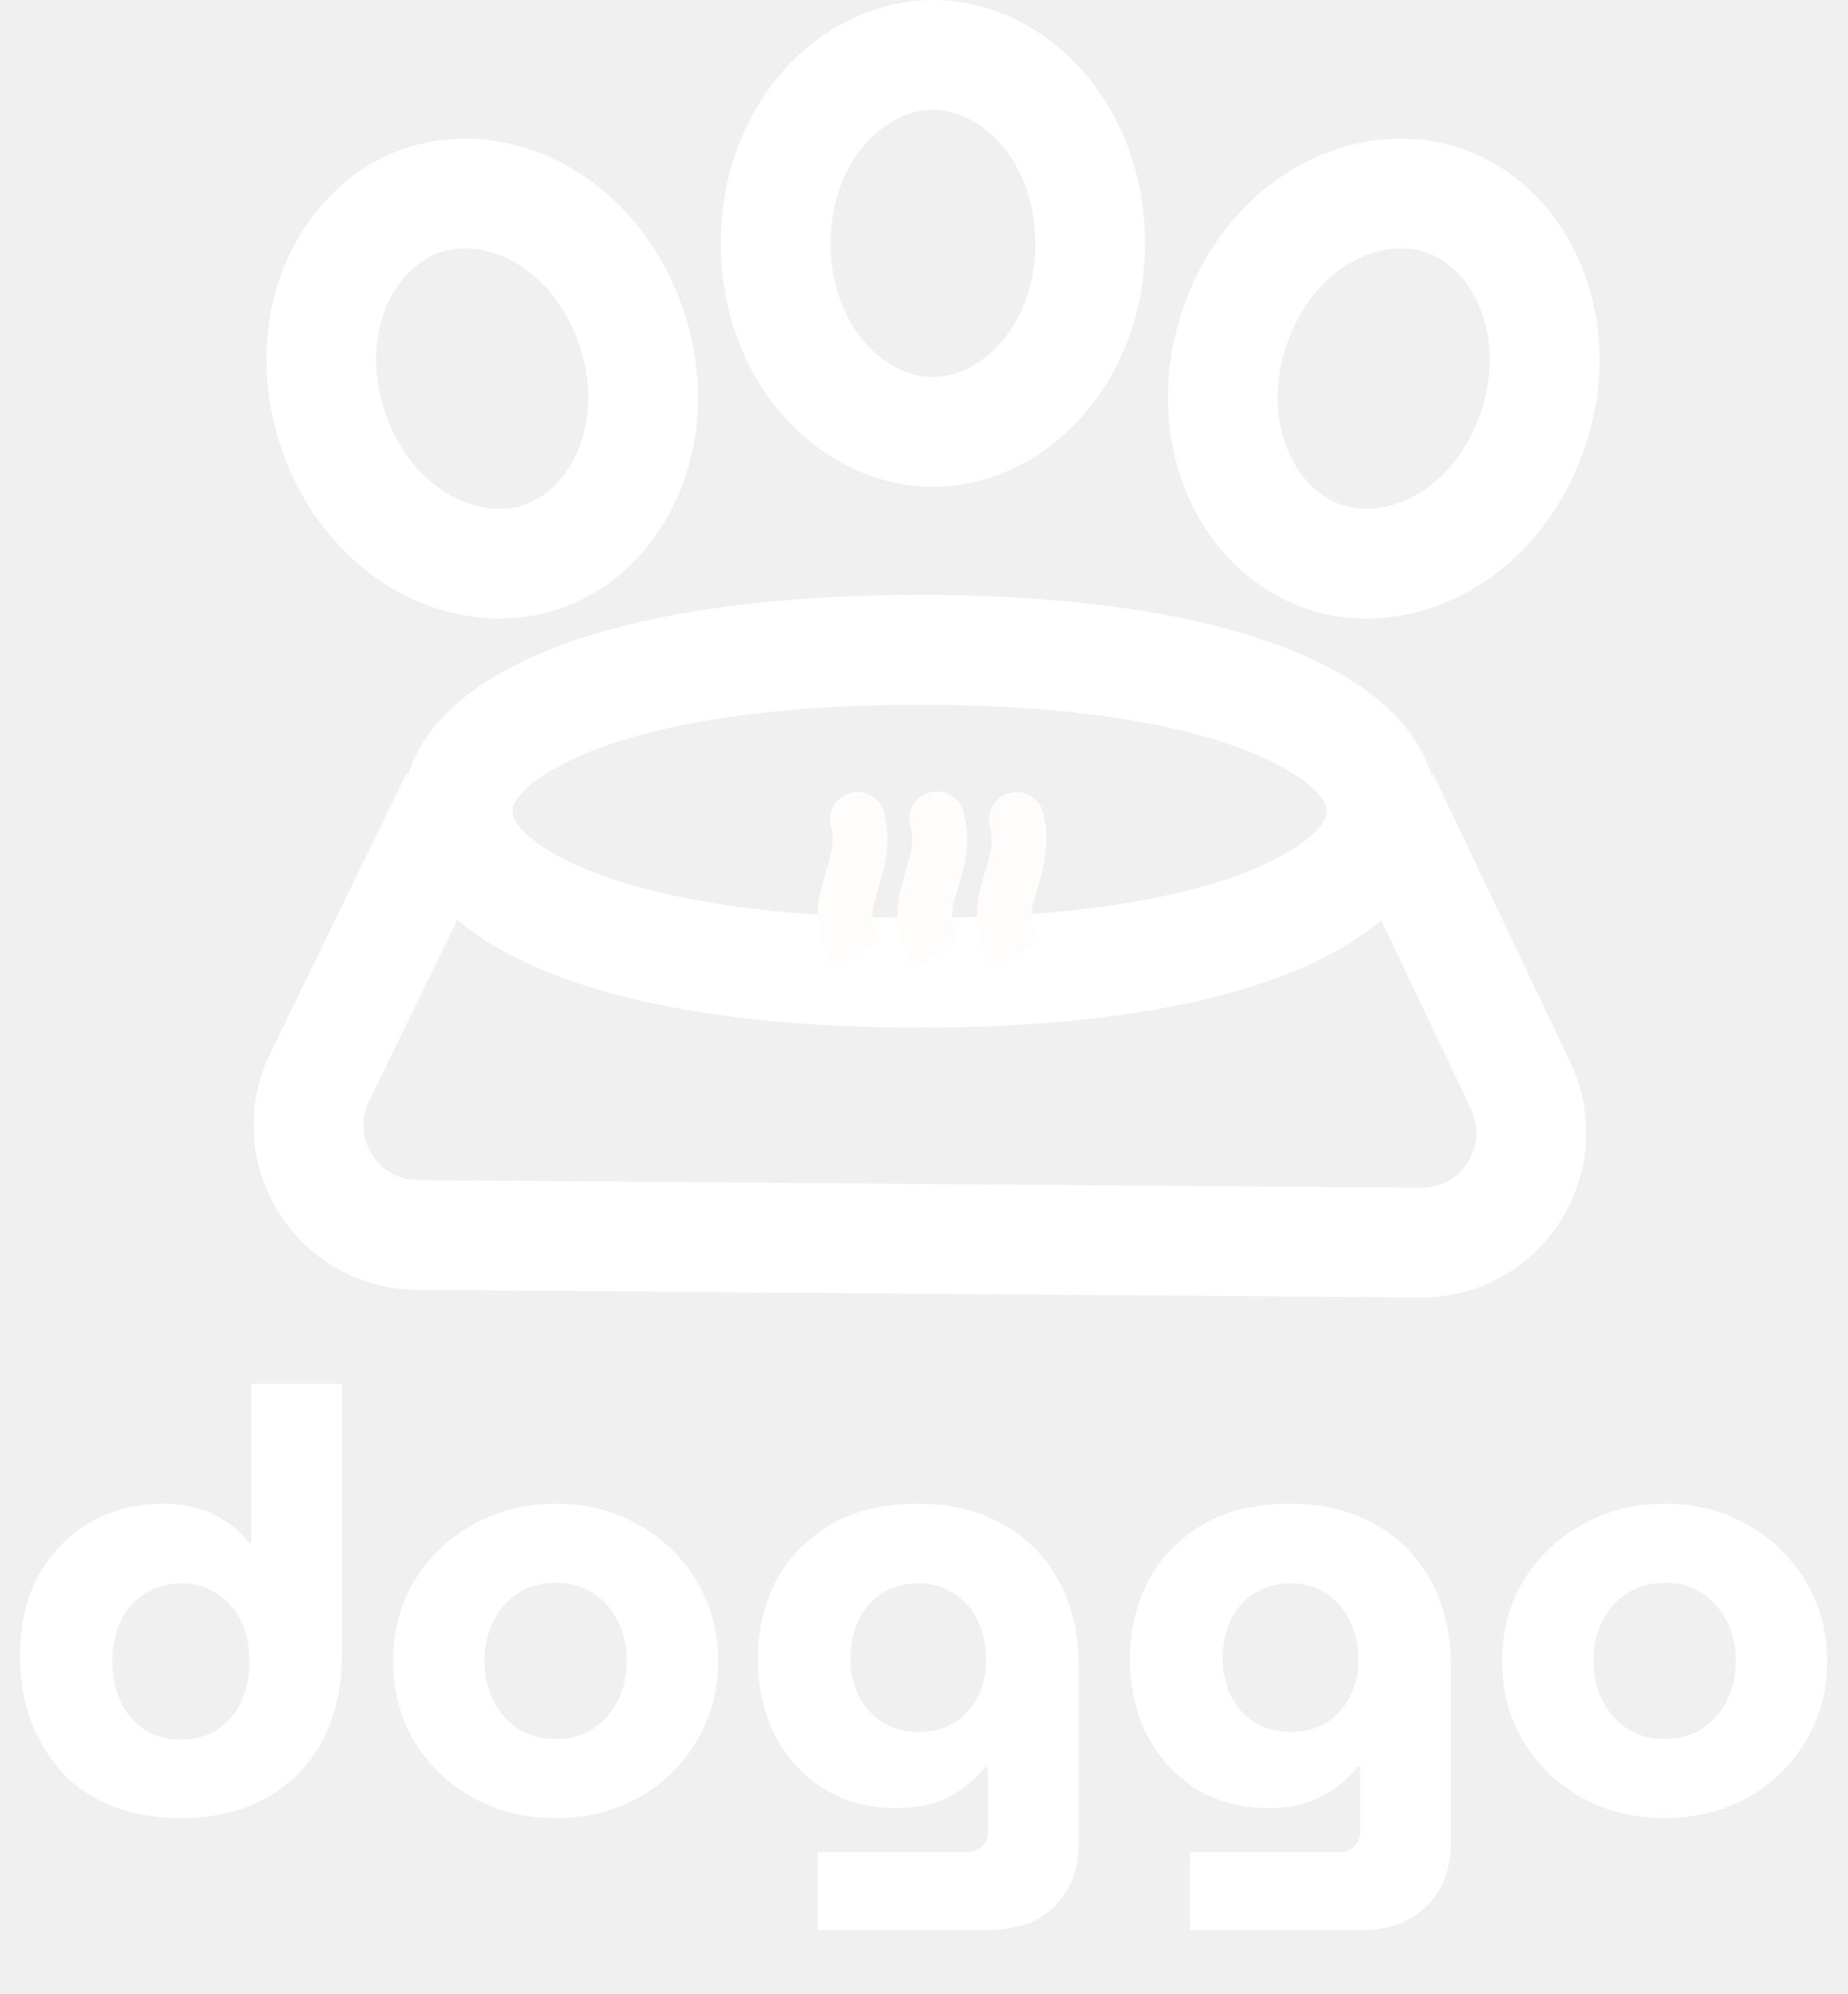
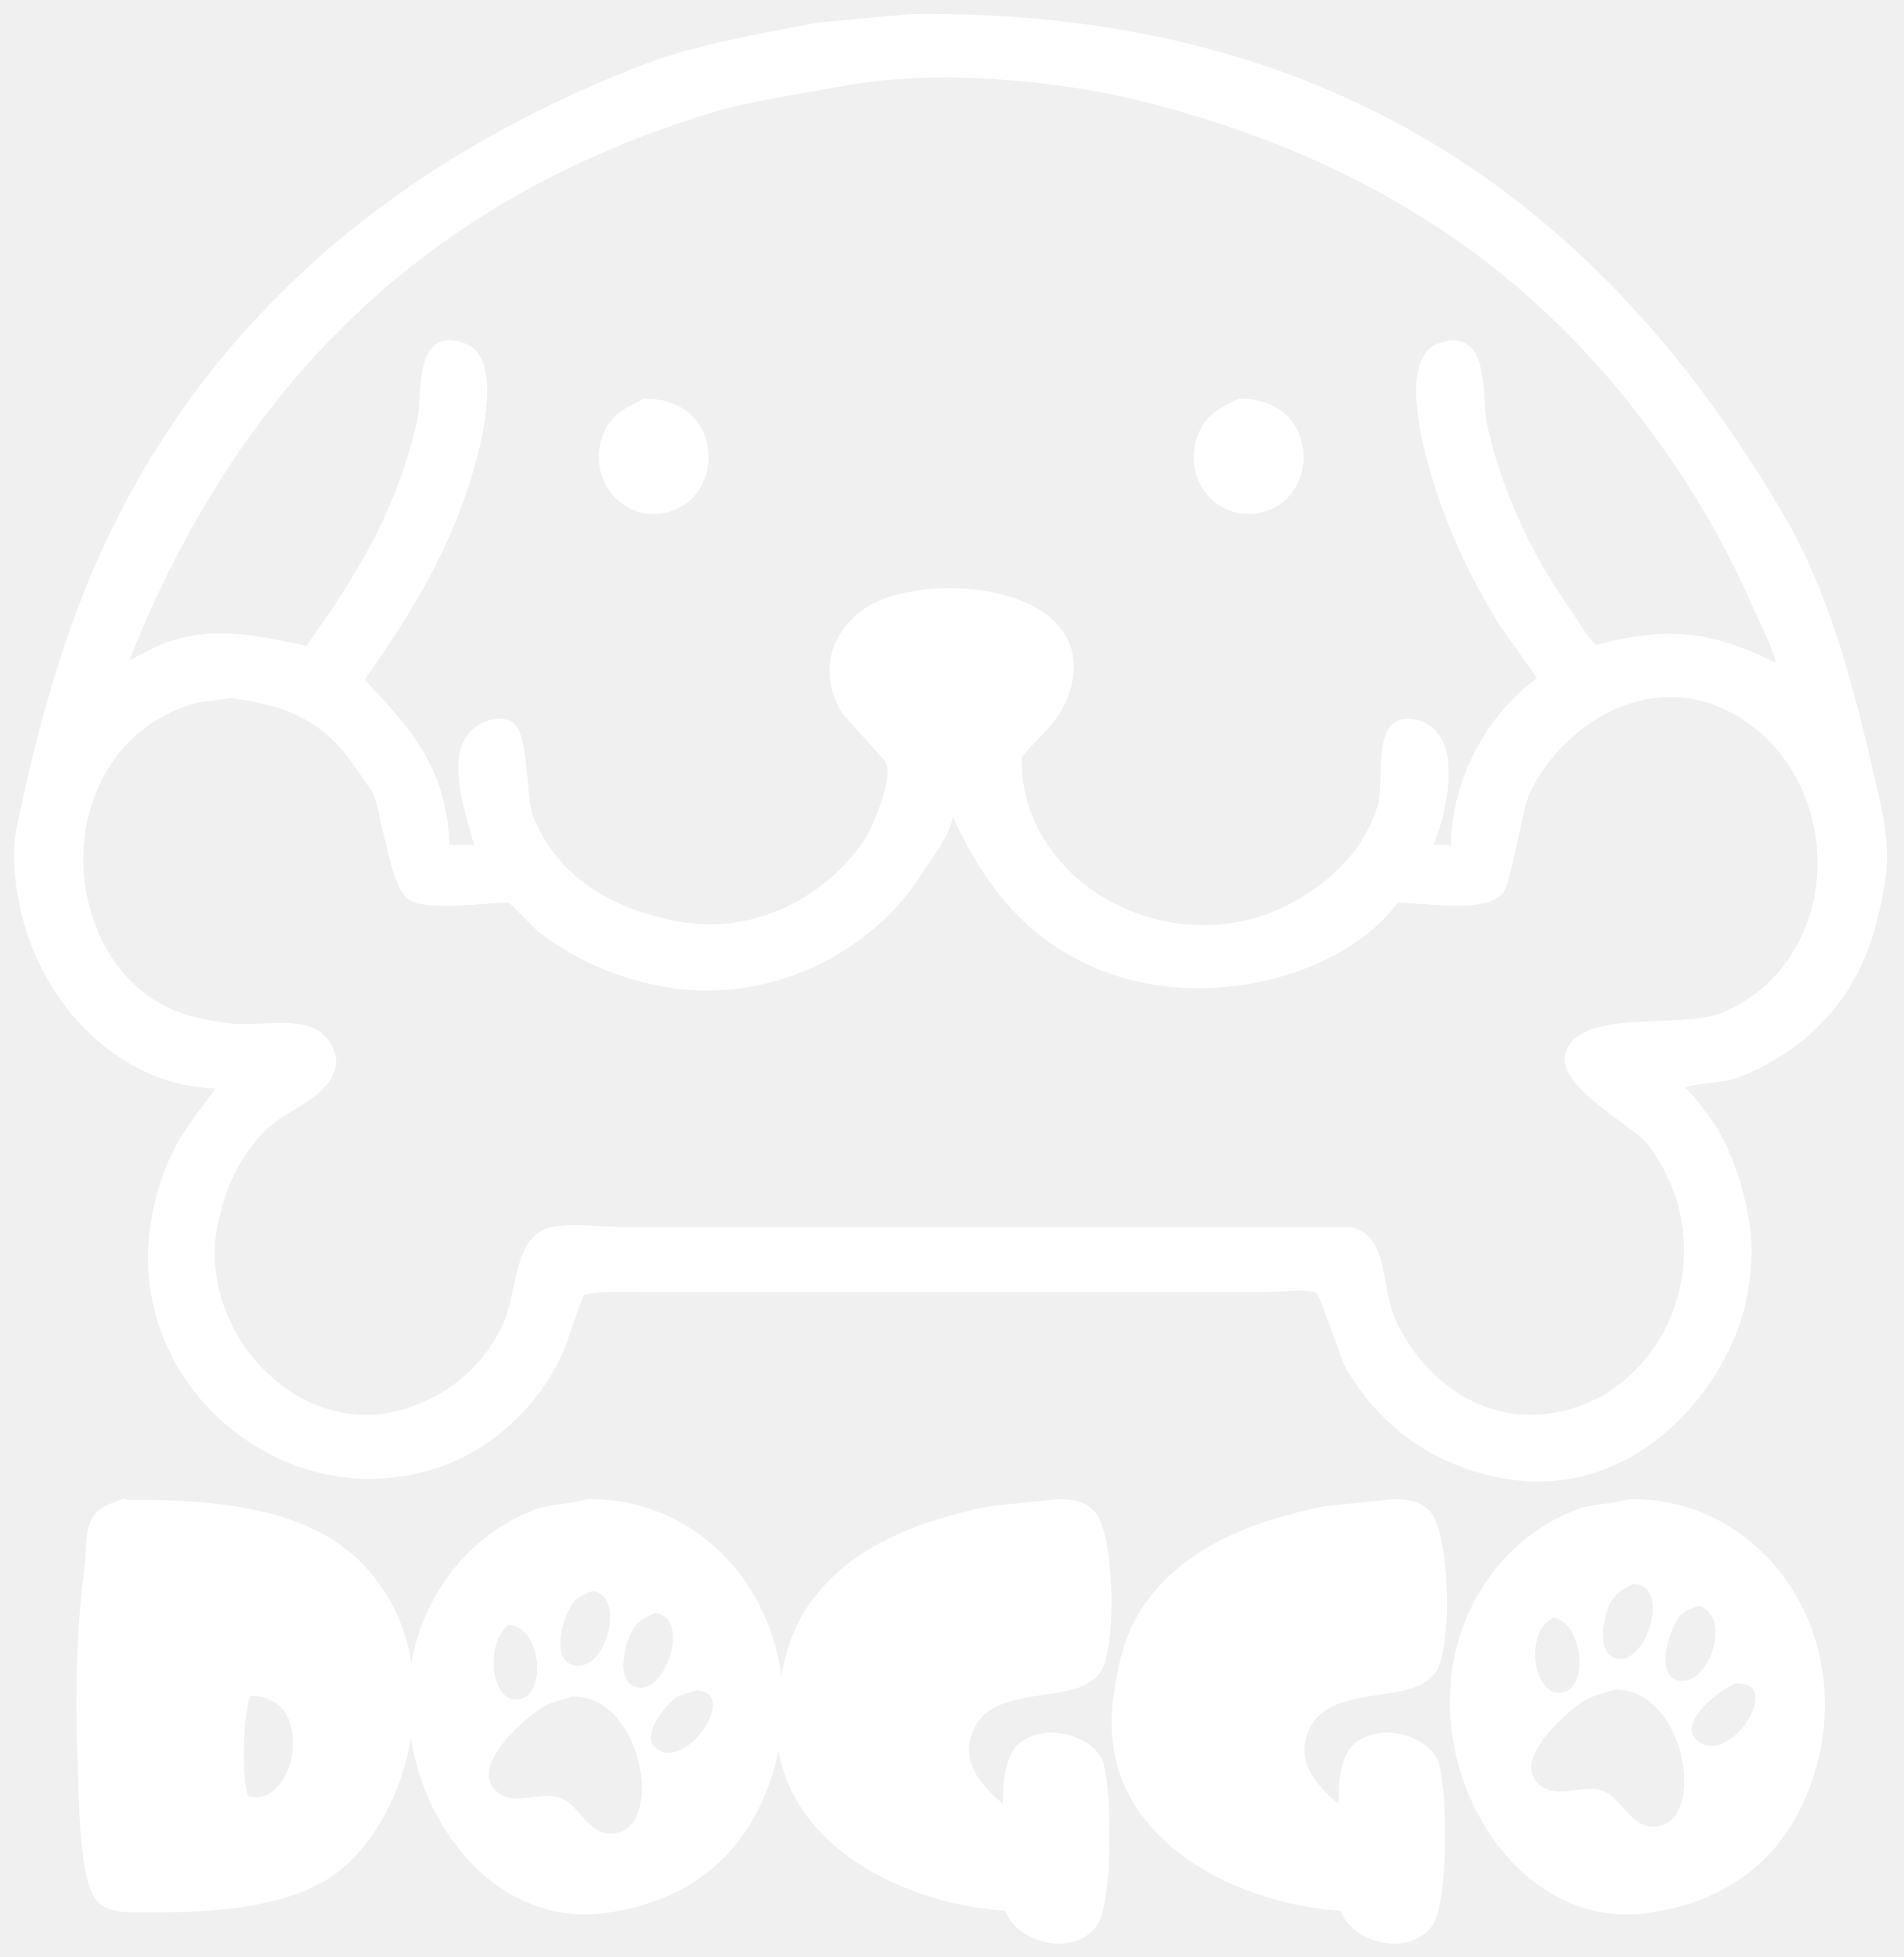
- <svg xmlns="http://www.w3.org/2000/svg" width="101" height="109" fill="none">
-   <path d="M34.443 17.695c2.037 5.708-.506 11.146-4.631 12.677-4.126 1.532-9.5-.967-11.538-6.675-2.037-5.709.506-11.146 4.631-12.678 4.125-1.531 9.5.967 11.538 6.676ZM59.596 13.304c0 6.092-4.223 10.305-8.596 10.305-4.374 0-8.596-4.213-8.596-10.305C42.404 7.213 46.626 3 51 3c4.373 0 8.596 4.213 8.596 10.304ZM83.725 23.697c-2.037 5.708-7.412 8.207-11.537 6.675-4.126-1.531-6.668-6.969-4.63-12.677 2.036-5.709 7.411-8.207 11.537-6.676 4.125 1.531 6.668 6.969 4.63 12.678ZM24.909 43.609l-7.434 15.275c-1.93 3.967.937 8.592 5.35 8.625l54.836.418c4.428.034 7.366-4.577 5.465-8.576L75.64 43.609" stroke="#fff" stroke-width="6" />
-   <path d="M75.54 44.348c0 1.61-1.056 3.744-5.178 5.635-4.113 1.887-10.694 3.19-20.087 3.19-9.393 0-15.973-1.303-20.086-3.19-4.122-1.89-5.179-4.026-5.179-5.635 0-1.61 1.056-3.745 5.179-5.636 4.113-1.887 10.693-3.19 20.086-3.19 9.393 0 15.974 1.303 20.087 3.19 4.122 1.891 5.178 4.026 5.178 5.636Z" stroke="#fff" stroke-width="6" />
-   <path d="M48.336 44.443a1.5 1.5 0 1 0-2.914.714l2.914-.714Zm-2.914.714c.245 1.001-.037 1.673-.403 2.951-.173.6-.355 1.35-.313 2.2.044.88.32 1.768.908 2.69l2.53-1.613c-.333-.522-.426-.91-.441-1.225-.018-.344.051-.708.2-1.224.274-.957.912-2.537.433-4.493l-2.914.714ZM52.684 44.443a1.5 1.5 0 1 0-2.913.714l2.913-.714Zm-2.913.714c.245 1.001-.037 1.673-.404 2.951-.172.6-.355 1.35-.312 2.2.043.88.32 1.768.908 2.69l2.53-1.613c-.334-.522-.426-.91-.442-1.225-.017-.344.051-.708.2-1.224.274-.957.913-2.537.433-4.493l-2.913.714ZM57.033 44.443a1.5 1.5 0 1 0-2.914.714l2.914-.714Zm-2.914.714c.246 1.001-.036 1.673-.403 2.951-.172.6-.355 1.35-.313 2.2.044.88.321 1.768.908 2.69l2.53-1.613c-.333-.522-.426-.91-.441-1.225-.017-.344.051-.708.2-1.224.274-.957.913-2.537.433-4.493l-2.914.714Z" fill="#FFFCFC" />
-   <path d="M9.888 99.384c-1.365 0-2.603-.213-3.712-.64-1.088-.427-2.005-1.035-2.752-1.824a8.57 8.57 0 0 1-1.728-2.848c-.405-1.088-.608-2.272-.608-3.552 0-1.664.33-3.115.992-4.352.683-1.237 1.61-2.208 2.784-2.912 1.195-.704 2.56-1.056 4.096-1.056.661 0 1.28.085 1.856.256.597.17 1.13.427 1.6.768.49.32.896.704 1.216 1.152h.096V75.64h4.96v14.848c0 1.792-.363 3.36-1.088 4.704a7.555 7.555 0 0 1-3.072 3.104c-1.301.725-2.848 1.088-4.64 1.088Zm0-4.288c.768 0 1.43-.181 1.984-.544a3.677 3.677 0 0 0 1.312-1.536c.299-.661.448-1.397.448-2.208 0-.81-.15-1.536-.448-2.176a3.467 3.467 0 0 0-1.312-1.504c-.555-.384-1.216-.576-1.984-.576-.747 0-1.408.192-1.984.576a3.467 3.467 0 0 0-1.312 1.504c-.299.64-.448 1.365-.448 2.176 0 .81.15 1.547.448 2.208.299.64.736 1.152 1.312 1.536.576.363 1.237.544 1.984.544Zm20.502 4.288c-1.685 0-3.2-.373-4.544-1.12a8.51 8.51 0 0 1-3.2-3.072c-.768-1.301-1.152-2.763-1.152-4.384 0-1.643.384-3.104 1.152-4.384a8.51 8.51 0 0 1 3.2-3.072c1.344-.768 2.859-1.152 4.544-1.152 1.686 0 3.19.384 4.512 1.152a8.272 8.272 0 0 1 3.168 3.072c.79 1.28 1.184 2.741 1.184 4.384 0 1.621-.394 3.083-1.184 4.384a8.272 8.272 0 0 1-3.168 3.072c-1.344.747-2.848 1.12-4.512 1.12Zm0-4.32c.79 0 1.472-.192 2.048-.576a3.911 3.911 0 0 0 1.344-1.536c.32-.64.48-1.365.48-2.176 0-.79-.16-1.504-.48-2.144a3.911 3.911 0 0 0-1.344-1.536c-.576-.384-1.258-.576-2.048-.576s-1.482.192-2.08.576a3.911 3.911 0 0 0-1.344 1.536c-.32.64-.48 1.355-.48 2.144 0 .81.16 1.536.48 2.176.32.64.768 1.152 1.344 1.536.598.384 1.29.576 2.08.576Zm14.306 10.432v-4.256h8.192c.32 0 .586-.107.8-.32a.946.946 0 0 0 .32-.736v-3.616h-.096c-.427.49-.886.907-1.376 1.248a5.058 5.058 0 0 1-1.6.768c-.576.17-1.227.256-1.952.256-1.45 0-2.752-.341-3.904-1.024-1.13-.704-2.027-1.675-2.688-2.912-.64-1.237-.96-2.645-.96-4.224 0-1.557.33-2.976.992-4.256.682-1.28 1.674-2.304 2.976-3.072 1.301-.768 2.89-1.152 4.768-1.152 1.792 0 3.338.373 4.64 1.12a7.556 7.556 0 0 1 3.072 3.104c.725 1.323 1.088 2.88 1.088 4.672v9.6c0 1.472-.438 2.635-1.312 3.488-.854.875-2.038 1.312-3.552 1.312h-9.408ZM50.2 94.68c.768 0 1.43-.17 1.984-.512a3.63 3.63 0 0 0 1.28-1.44 4.375 4.375 0 0 0 .448-1.984c0-.768-.15-1.472-.448-2.112a3.54 3.54 0 0 0-1.28-1.504c-.555-.384-1.216-.576-1.984-.576-.747 0-1.408.181-1.984.544a3.579 3.579 0 0 0-1.28 1.472c-.299.619-.448 1.312-.448 2.08 0 .747.15 1.43.448 2.048a3.628 3.628 0 0 0 1.28 1.44c.576.363 1.237.544 1.984.544Zm14.84 10.816v-4.256h8.191c.32 0 .587-.107.8-.32a.946.946 0 0 0 .32-.736v-3.616h-.096c-.426.49-.885.907-1.376 1.248a5.057 5.057 0 0 1-1.6.768c-.575.17-1.226.256-1.951.256-1.451 0-2.752-.341-3.904-1.024-1.131-.704-2.027-1.675-2.689-2.912-.64-1.237-.96-2.645-.96-4.224 0-1.557.331-2.976.992-4.256.683-1.28 1.675-2.304 2.976-3.072 1.302-.768 2.891-1.152 4.769-1.152 1.791 0 3.338.373 4.64 1.12a7.555 7.555 0 0 1 3.072 3.104c.725 1.323 1.087 2.88 1.087 4.672v9.6c0 1.472-.437 2.635-1.312 3.488-.853.875-2.037 1.312-3.551 1.312H65.04Zm5.503-10.816c.768 0 1.43-.17 1.984-.512a3.629 3.629 0 0 0 1.28-1.44 4.373 4.373 0 0 0 .448-1.984c0-.768-.149-1.472-.447-2.112a3.54 3.54 0 0 0-1.28-1.504c-.555-.384-1.217-.576-1.985-.576-.746 0-1.408.181-1.984.544a3.58 3.58 0 0 0-1.28 1.472c-.298.619-.447 1.312-.447 2.08 0 .747.149 1.43.448 2.048a3.629 3.629 0 0 0 1.28 1.44c.575.363 1.237.544 1.983.544Zm20.472 4.704c-1.685 0-3.2-.373-4.544-1.12a8.51 8.51 0 0 1-3.2-3.072c-.768-1.301-1.152-2.763-1.152-4.384 0-1.643.384-3.104 1.152-4.384a8.51 8.51 0 0 1 3.2-3.072c1.344-.768 2.859-1.152 4.544-1.152 1.686 0 3.19.384 4.512 1.152a8.272 8.272 0 0 1 3.168 3.072c.79 1.28 1.184 2.741 1.184 4.384 0 1.621-.394 3.083-1.184 4.384a8.272 8.272 0 0 1-3.168 3.072c-1.344.747-2.848 1.12-4.512 1.12Zm0-4.32c.79 0 1.472-.192 2.048-.576a3.911 3.911 0 0 0 1.344-1.536c.32-.64.48-1.365.48-2.176 0-.79-.16-1.504-.48-2.144a3.911 3.911 0 0 0-1.344-1.536c-.576-.384-1.258-.576-2.048-.576s-1.482.192-2.08.576a3.911 3.911 0 0 0-1.344 1.536c-.32.64-.48 1.355-.48 2.144 0 .81.16 1.536.48 2.176.32.64.768 1.152 1.344 1.536.598.384 1.29.576 2.08.576Z" fill="#fff" />
+ <svg xmlns="http://www.w3.org/2000/svg" width="106" height="109" fill="none">
+   <path fill-rule="evenodd" clip-rule="evenodd" d="M32.739 83.717c7.346-.094 12.518 7.458 10.017 15.196-1.316 4.073-4.3 6.779-9.09 7.424-7.238.975-12.414-7.91-10.21-15.041 1.006-3.255 3.3-5.81 6.382-6.999.883-.34 1.866-.28 2.9-.58Zm26.185 0c.916-.009 1.547.19 1.934.696.93 1.216 1.082 6.62.387 8.314-.976 2.376-6.522.377-7.426 4.098-.284 1.167.262 2.088.773 2.707.417.504.882.984 1.47 1.314 0-1.574.079-3.157 1.083-3.75 1.528-.903 3.772-.012 4.1 1.198.48 1.774.509 7.746-.387 8.894-1.25 1.602-4.235.737-4.719-.967-6.4-.405-13.603-4.331-12.609-11.6.297-2.172.734-3.763 1.74-5.181 2.122-2.99 5.636-4.477 9.902-5.336l3.752-.387Zm18.682 0c.915-.009 1.546.19 1.934.696.929 1.216 1.081 6.62.386 8.314-.975 2.376-6.522.377-7.426 4.098-.284 1.167.263 2.088.774 2.707.416.504.881.984 1.47 1.314 0-1.574.079-3.157 1.082-3.75 1.528-.903 3.772-.012 4.1 1.198.481 1.774.51 7.746-.386 8.894-1.251 1.602-4.236.737-4.72-.967-6.4-.405-13.602-4.331-12.608-11.6.297-2.172.734-3.763 1.74-5.181 2.122-2.99 5.636-4.477 9.902-5.336l3.752-.387Zm13.15 0c7.347-.094 12.519 7.458 10.018 15.196-1.316 4.073-4.3 6.779-9.09 7.424-7.238.975-12.414-7.91-10.21-15.041 1.006-3.255 3.299-5.81 6.381-6.999.883-.34 1.867-.28 2.901-.58Zm-84.009.04c7.006-.075 11.909.895 14.543 5.103 3.368 5.38.832 13.329-3.365 15.737-2.367 1.358-5.675 1.701-9.399 1.702-1.13 0-2.202.065-2.823-.426-1.106-.874-1.084-5.732-1.16-7.772-.14-3.716-.067-7.521.386-10.826.121-.886.008-1.952.387-2.59.32-.54.789-.694 1.431-.929Zm84.164 4.252c-.536.252-.957.472-1.276.928-.61.871-1.118 3.473.464 3.674 1.92.243 3.329-4.635.812-4.602Zm-57.979.387c-.384.18-.817.306-1.121.657-.628.726-1.523 3.498.077 3.906 2.143.546 3.388-4.44 1.044-4.563Zm61.692.812c-.524.178-.916.293-1.238.657-.62.704-1.568 3.508 0 3.944 1.925.535 3.546-3.912 1.238-4.601Zm-58.21.425c-.505.213-.89.381-1.2.774-.63.797-1.332 3.454.232 3.789 1.966.421 3.411-4.493.967-4.563Zm50.126.232c-1.986.707-1.467 4.82.387 4.64 1.916-.185 1.526-4.288-.387-4.64Zm-58.288.426c-1.602 1.07-1.166 4.953.735 4.562 1.84-.378 1.382-4.624-.735-4.562Zm68.345 3.248c-.869.327-3.789 2.466-2.089 3.673 2.051 1.456 5.385-3.788 2.089-3.673Zm-6.691.348c-.696.227-1.312.338-1.857.695-.992.651-4.39 3.532-2.36 5.066 1.092.825 2.553-.113 3.597.348.95.419 1.642 2.485 3.404 1.856 2.603-.929 1.237-8.048-2.784-7.965Zm-51.134.038-1.121.348c-.669.404-2.5 2.504-1.122 3.364 1.976 1.234 5.09-3.542 2.243-3.712Zm-24.908.31c-.581.469-.674 5.224-.194 5.993 3.051 1.01 4.456-6.092.194-5.993Zm17.985.038c-.695.228-1.311.339-1.856.696-.992.65-4.39 3.532-2.36 5.065 1.092.826 2.553-.113 3.597.349.95.419 1.642 2.485 3.404 1.856 2.603-.93 1.237-8.048-2.785-7.966ZM50.661 1.007C75.732.66 90.027 13.185 99.163 28.822c2.367 4.052 3.686 8.794 4.892 13.988.423 1.816 1.077 4.138.692 6.382-.392 2.286-.95 4.118-1.968 5.743-1.349 2.154-3.443 3.852-5.956 4.84-1.008.396-2.295.253-3.404.692l.798.797L95.28 62.7c.942 1.502 1.543 3.24 1.915 5.319.306 1.712.03 3.886-.372 5.212-1.473 4.843-6.655 10.531-13.88 8.722-3.592-.9-6.094-2.98-7.765-5.797-.307-.517-1.48-4.188-1.702-4.308-.62-.335-2.142-.106-2.978-.106H35.717c-1.141 0-2.525-.08-3.35.212-.494 1.035-.802 2.335-1.277 3.404-1.089 2.453-3.333 4.717-5.796 5.797C16.554 84.986 6.789 77.17 8.7 67.646c.694-3.457 1.985-4.908 3.723-7.18v-.053c-5.51.045-9.415-4.366-10.743-8.615-.434-1.389-.937-3.73-.532-5.691 1.09-5.271 2.483-10.285 4.414-14.679 5.802-13.2 16.433-22.208 30.154-27.55 2.989-1.162 6.326-1.72 9.786-2.392l5.158-.479Zm-25.846 46.27h1.861c-.378-1.735-1.99-5.554.16-6.754.347-.194.985-.412 1.489-.16.966.484.695 4.036 1.17 5.212 1.328 3.291 4.277 5.232 8.19 5.957 5.002.927 9.09-2.068 10.796-4.893.292-.484 1.69-3.6.957-4.414l-2.34-2.606c-1.695-2.766.011-5.315 2.34-6.116 3.886-1.338 11.016-.22 10.051 4.467-.414 2.011-1.779 2.804-2.818 4.148-.152 7.428 8.882 12.164 15.688 8.19 2.05-1.196 3.818-2.892 4.574-5.371.376-1.236-.154-4.025.957-4.574.45-.222 1.05-.062 1.383.106 2.001 1.01 1.023 4.928.319 6.595l.106.213h1.33c-.035-4.173 2.372-7.743 4.892-9.467l-.106-.106-2.127-3.032c-1.732-2.771-3.19-5.91-4.095-9.466-.406-1.591-1.113-5.207.532-5.85 2.732-1.07 2.124 2.874 2.5 4.467.96 4.082 2.65 7.417 4.732 10.37.464.66.86 1.48 1.49 1.969 4.475-1.228 6.976-.597 10.37 1.17-.192-1.231-.878-2.412-1.33-3.457-1.725-3.989-3.786-7.36-6.222-10.584-6.634-8.778-15.666-14.776-28.026-17.87-4.543-1.137-11.358-1.843-16.7-.85-2.692.5-5.29.84-7.71 1.595C23 11.232 12.76 21.86 6.786 37.226l2.233-1.118c2.858-1.125 5.455-.452 8.137.107 2.669-3.747 5.044-7.363 6.275-12.658.363-1.558-.24-5.273 2.447-4.201 1.64.654.94 4.25.531 5.85-1.307 5.113-3.75 8.923-6.381 12.658 2.247 2.471 4.726 4.74 4.786 9.413ZM35.877 22.44c4.214-.125 4.338 5.235 1.116 5.904-2.178.452-3.932-1.623-3.297-3.776.364-1.235 1.106-1.59 2.18-2.128Zm33.132 0c4.214-.125 4.338 5.235 1.117 5.904-2.178.452-3.933-1.623-3.298-3.776.364-1.235 1.106-1.59 2.18-2.128Zm-56.16 16.221-1.968.266c-1.809.509-3.449 1.606-4.467 2.925-3.503 4.541-2.136 11.394 2.074 14.04 1.22.768 2.546 1.115 4.361 1.33 1.42.169 3.467-.335 4.68.32.425.229 1.086 1.008.957 1.755-.26 1.517-2.263 2.222-3.297 3.031-1.688 1.322-2.804 3.39-3.297 5.903-1.18 6.025 4.59 12.283 10.636 10.478 2.648-.79 4.698-2.612 5.744-5 .667-1.522.588-4.455 2.18-5.052 1.011-.379 2.873-.106 4.095-.106h40.578c1.973.358 1.575 3.031 2.287 4.786 1.288 3.181 4.926 6.673 9.838 5.425 6.16-1.565 8.992-9.573 4.68-15.157-.863-1.118-5.077-3.208-4.52-4.947.714-2.23 6.343-1.136 8.509-2.02 7.066-2.888 7.325-13.174.904-16.966-5.07-2.994-10.322.836-11.913 4.627-.396.943-.959 4.91-1.436 5.371-.986.952-4.125.402-5.744.372-2.823 4.042-10.613 6.257-16.645 3.67-4.073-1.747-6.281-4.819-8.084-8.881h-.053c-.04 1.492-1.269 2.855-1.914 3.882-2.366 3.762-8.134 7.46-14.891 5.85-2.4-.571-4.396-1.564-6.063-2.872l-1.649-1.649c-1.294.007-4.588.491-5.53-.106-.948-.6-1.421-4.577-1.915-5.85l-.957-1.383c-1.638-2.44-3.496-3.578-7.18-4.042Z" fill="#fff" stroke="#fff" stroke-width=".44" />
</svg>
